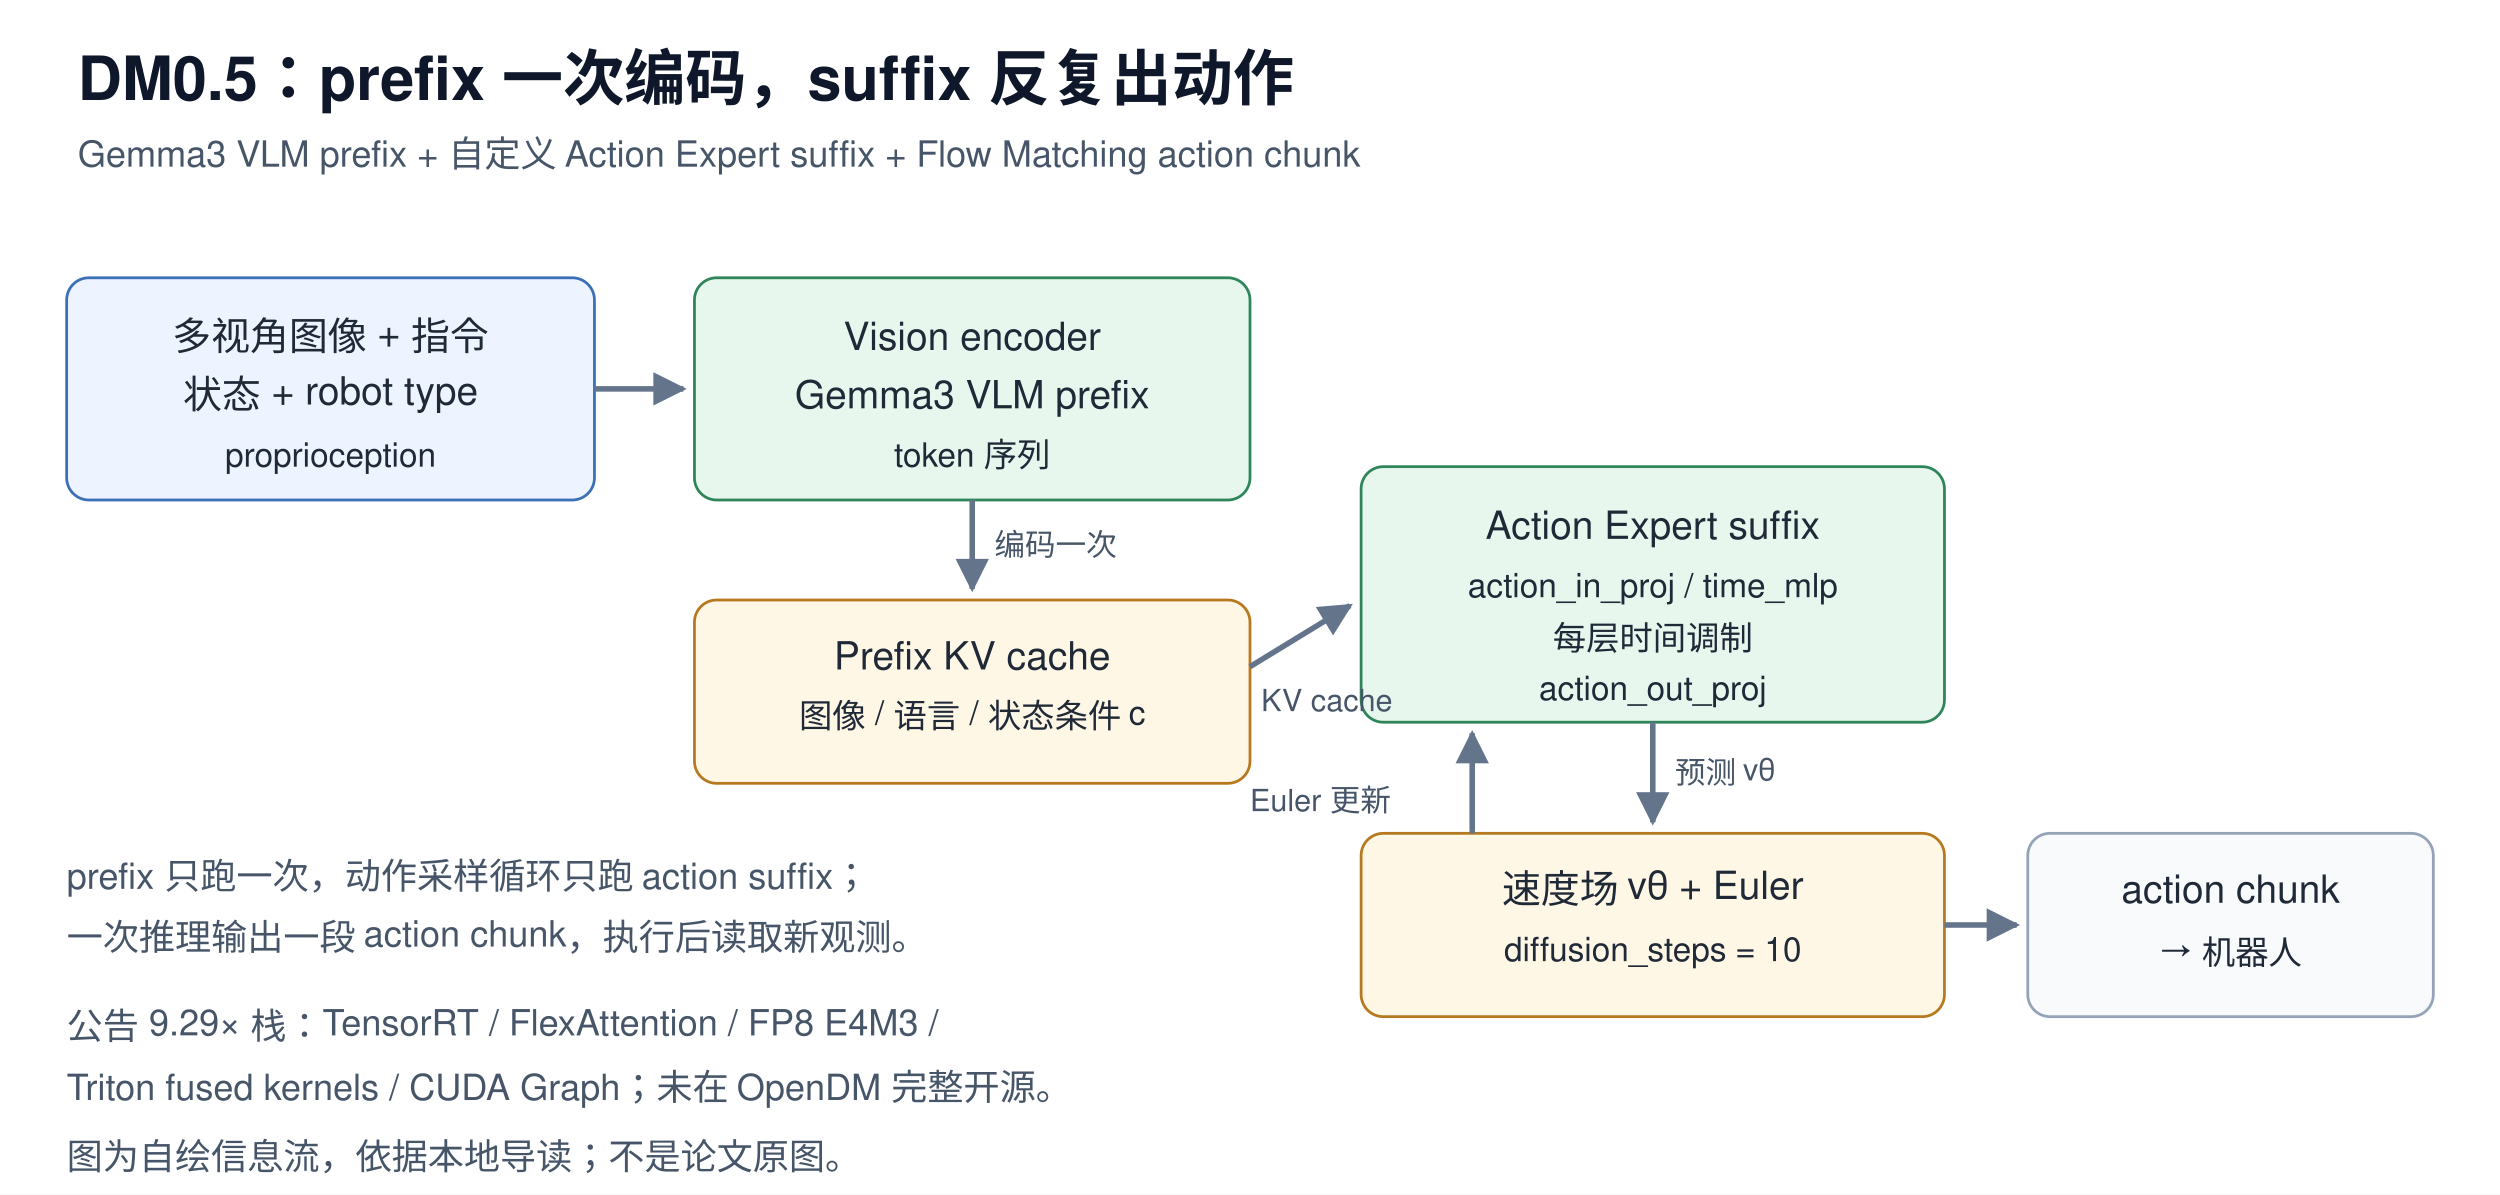
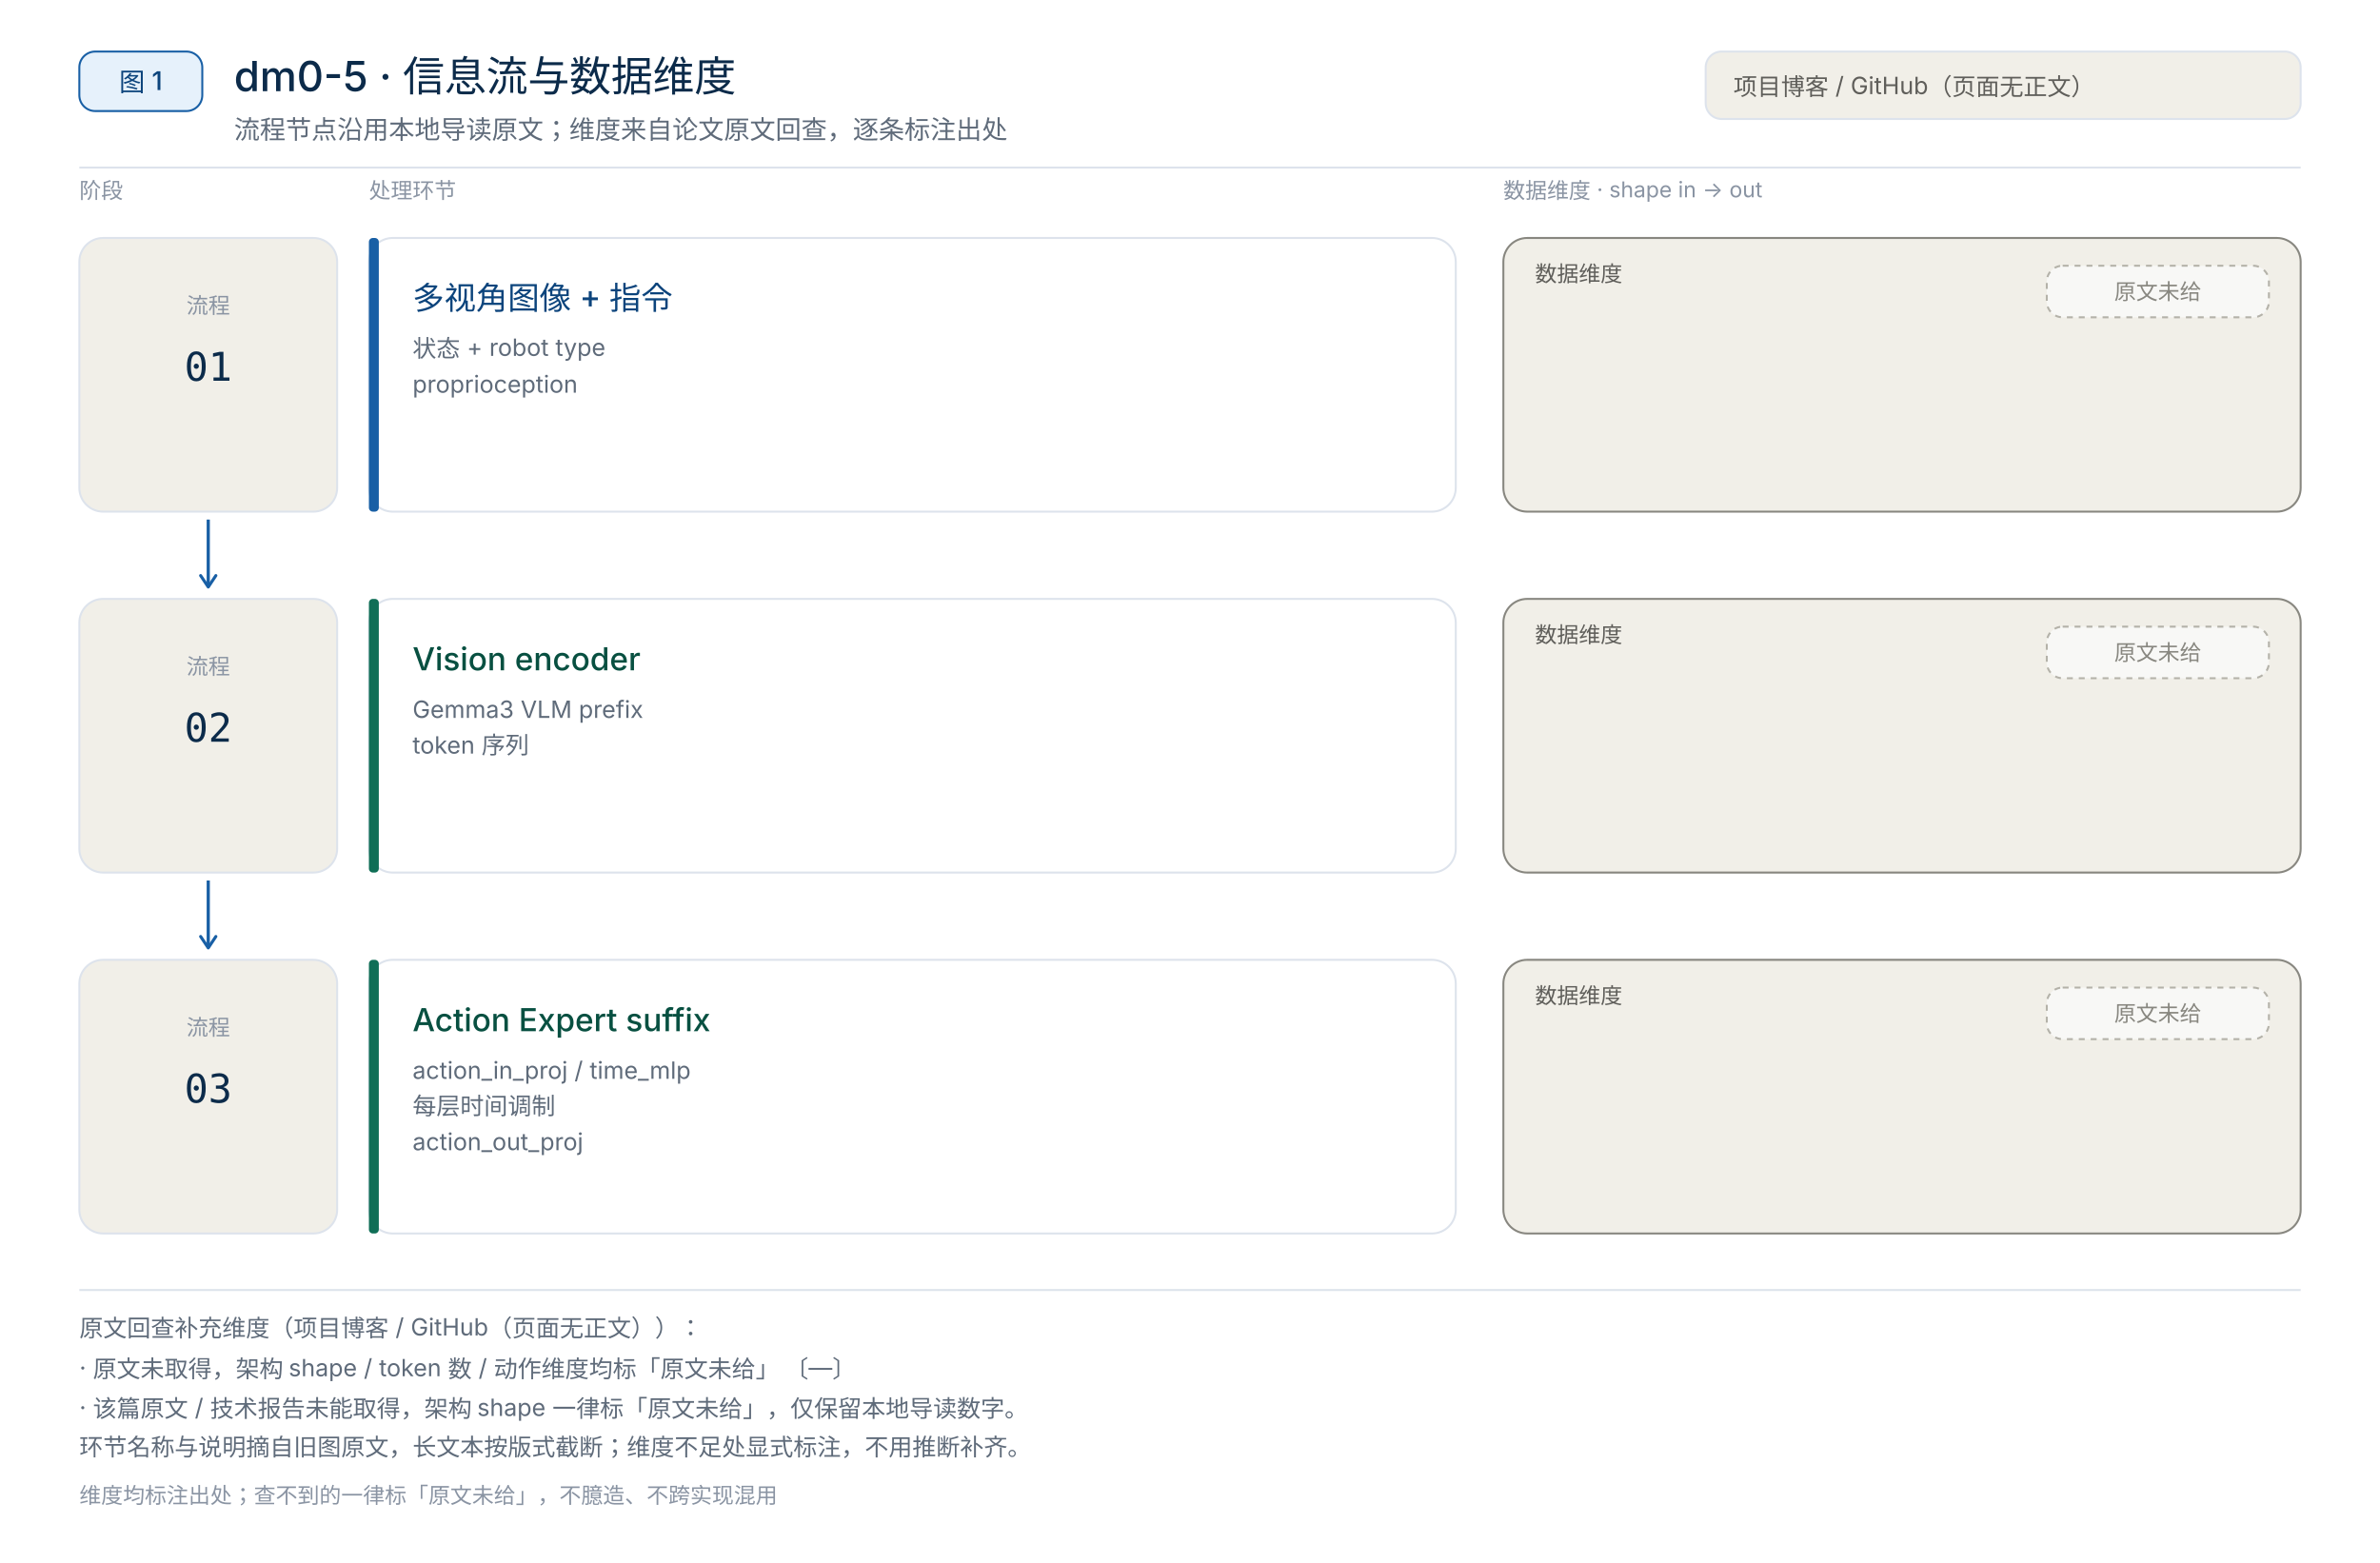
- <svg xmlns="http://www.w3.org/2000/svg" width="900" height="430" viewBox="0 0 900 430">
+ <svg xmlns="http://www.w3.org/2000/svg" width="1200" height="788" viewBox="0 0 1200 788" role="img">
  <defs>
-     <marker id="arrow" viewBox="0 0 10 10" refX="9" refY="5" markerWidth="6" markerHeight="6" orient="auto-start-reverse">
-       <path d="M 0 0 L 10 5 L 0 10 z" fill="#64748b" />
+     <marker id="arrow" viewBox="0 0 10 10" refX="8" refY="5" markerWidth="6" markerHeight="6" orient="auto-start-reverse">
+       <path d="M2 1L8 5L2 9" fill="none" stroke="#185FA5" stroke-width="1.6" stroke-linecap="round" stroke-linejoin="round" />
    </marker>
  </defs>
-   <rect width="900" height="430" fill="#ffffff" />
-   <text x="28" y="36" font-family="Helvetica, Arial, sans-serif" font-size="22" font-weight="bold" fill="#0f172a">DM0.5：prefix 一次编码，suffix 反复出动作</text>
-   <text x="28" y="60" font-family="Helvetica, Arial, sans-serif" font-size="13" fill="#475569">Gemma3 VLM prefix + 自定义 Action Expert suffix + Flow Matching action chunk</text>
-   <rect x="24" y="100" width="190" height="80" rx="8" fill="#eef4ff" stroke="#3b6fb6" />
-   <text x="119" y="126" font-family="Helvetica, Arial, sans-serif" font-size="14" text-anchor="middle" fill="#1f2937">多视角图像 + 指令</text>
-   <text x="119" y="147" font-family="Helvetica, Arial, sans-serif" font-size="14" text-anchor="middle" fill="#1f2937">状态 + robot type</text>
-   <text x="119" y="168" font-family="Helvetica, Arial, sans-serif" font-size="12" text-anchor="middle" fill="#1f2937">proprioception</text>
-   <rect x="250" y="100" width="200" height="80" rx="8" fill="#e8f7ee" stroke="#2f855a" />
-   <text x="350" y="126" font-family="Helvetica, Arial, sans-serif" font-size="14" text-anchor="middle" fill="#1f2937">Vision encoder</text>
-   <text x="350" y="147" font-family="Helvetica, Arial, sans-serif" font-size="14" text-anchor="middle" fill="#1f2937">Gemma3 VLM prefix</text>
-   <text x="350" y="168" font-family="Helvetica, Arial, sans-serif" font-size="12" text-anchor="middle" fill="#1f2937">token 序列</text>
-   <rect x="250" y="216" width="200" height="66" rx="8" fill="#fff7e6" stroke="#b7791f" />
-   <text x="350" y="241" font-family="Helvetica, Arial, sans-serif" font-size="14" text-anchor="middle" fill="#1f2937">Prefix KV cache</text>
-   <text x="350" y="262" font-family="Helvetica, Arial, sans-serif" font-size="12" text-anchor="middle" fill="#1f2937">图像 / 语言 / 状态条件 c</text>
-   <rect x="490" y="168" width="210" height="92" rx="8" fill="#e8f7ee" stroke="#2f855a" />
-   <text x="595" y="194" font-family="Helvetica, Arial, sans-serif" font-size="14" text-anchor="middle" fill="#1f2937">Action Expert suffix</text>
-   <text x="595" y="215" font-family="Helvetica, Arial, sans-serif" font-size="12" text-anchor="middle" fill="#1f2937">action_in_proj / time_mlp</text>
-   <text x="595" y="234" font-family="Helvetica, Arial, sans-serif" font-size="12" text-anchor="middle" fill="#1f2937">每层时间调制</text>
-   <text x="595" y="252" font-family="Helvetica, Arial, sans-serif" font-size="12" text-anchor="middle" fill="#1f2937">action_out_proj</text>
-   <rect x="490" y="300" width="210" height="66" rx="8" fill="#fff7e6" stroke="#b7791f" />
-   <text x="595" y="325" font-family="Helvetica, Arial, sans-serif" font-size="14" text-anchor="middle" fill="#1f2937">速度场 vθ + Euler</text>
-   <text x="595" y="346" font-family="Helvetica, Arial, sans-serif" font-size="12" text-anchor="middle" fill="#1f2937">diffusion_steps = 10</text>
-   <rect x="730" y="300" width="146" height="66" rx="8" fill="#f8fafc" stroke="#94a3b8" />
-   <text x="803" y="325" font-family="Helvetica, Arial, sans-serif" font-size="14" text-anchor="middle" fill="#1f2937">action chunk</text>
-   <text x="803" y="346" font-family="Helvetica, Arial, sans-serif" font-size="12" text-anchor="middle" fill="#1f2937">→ 机器人</text>
-   <line x1="214" y1="140" x2="246" y2="140" stroke="#64748b" stroke-width="2" marker-end="url(#arrow)" />
-   <line x1="350" y1="180" x2="350" y2="212" stroke="#64748b" stroke-width="2" marker-end="url(#arrow)" />
-   <text x="358" y="200" font-family="Helvetica, Arial, sans-serif" font-size="11" fill="#475569">编码一次</text>
-   <line x1="450" y1="240" x2="486" y2="218" stroke="#64748b" stroke-width="2" marker-end="url(#arrow)" />
-   <text x="454" y="256" font-family="Helvetica, Arial, sans-serif" font-size="11" fill="#475569">KV cache</text>
-   <line x1="595" y1="260" x2="595" y2="296" stroke="#64748b" stroke-width="2" marker-end="url(#arrow)" />
-   <text x="603" y="282" font-family="Helvetica, Arial, sans-serif" font-size="11" fill="#475569">预测 vθ</text>
-   <line x1="530" y1="300" x2="530" y2="264" stroke="#64748b" stroke-width="2" marker-end="url(#arrow)" />
-   <text x="450" y="292" font-family="Helvetica, Arial, sans-serif" font-size="11" fill="#475569">Euler 更新</text>
-   <line x1="700" y1="333" x2="726" y2="333" stroke="#64748b" stroke-width="2" marker-end="url(#arrow)" />
-   <text x="24" y="320" font-family="Helvetica, Arial, sans-serif" font-size="13" fill="#475569">prefix 只跑一次，动作采样循环只跑 action suffix；</text>
-   <text x="24" y="342" font-family="Helvetica, Arial, sans-serif" font-size="13" fill="#475569">一次推理输出一段 action chunk，执行后读取新观测。</text>
-   <text x="24" y="374" font-family="Helvetica, Arial, sans-serif" font-size="13" fill="#475569">公告 9.29× 栈：TensorRT / FlexAttention / FP8 E4M3 /</text>
-   <text x="24" y="396" font-family="Helvetica, Arial, sans-serif" font-size="13" fill="#475569">Triton fused kernels / CUDA Graph；未在 OpenDM 完整开源。</text>
-   <text x="24" y="421" font-family="Helvetica, Arial, sans-serif" font-size="13" fill="#475569">图为自绘信息流，依据本地导读；不是论文原图。</text>
+   <rect x="0" y="0" width="1200" height="788" rx="0" fill="#FFFFFF" stroke="#FFFFFF" stroke-width="1" />
+   <text x="118" y="46" font-family="-apple-system,BlinkMacSystemFont,'PingFang SC','Microsoft YaHei',sans-serif" font-size="21" font-weight="500" fill="#0C2B4A" text-anchor="start">dm0-5 · 信息流与数据维度</text>
+   <text x="118" y="70" font-family="-apple-system,BlinkMacSystemFont,'PingFang SC','Microsoft YaHei',sans-serif" font-size="13" font-weight="400" fill="#5F6B7A" text-anchor="start">流程节点沿用本地导读原文；维度来自论文原文回查，逐条标注出处</text>
+   <rect x="40" y="84" width="1120" height="1" rx="0" fill="#DDE3EC" stroke="#DDE3EC" stroke-width="0" />
+   <rect x="860" y="26" width="300" height="34" rx="8" fill="#F1EFE8" stroke="#DDE3EC" stroke-width="1" />
+   <text x="874" y="48" font-family="-apple-system,BlinkMacSystemFont,'PingFang SC','Microsoft YaHei',sans-serif" font-size="12" font-weight="400" fill="#5F5E5A" text-anchor="start">项目博客 / GitHub（页面无正文）</text>
+   <rect x="40" y="26" width="62" height="30" rx="8" fill="#E6F1FB" stroke="#185FA5" stroke-width="1" />
+   <text x="71" y="46" font-family="-apple-system,BlinkMacSystemFont,'PingFang SC','Microsoft YaHei',sans-serif" font-size="13" font-weight="500" fill="#0C447C" text-anchor="middle">图 1</text>
+   <text x="40" y="100" font-family="-apple-system,BlinkMacSystemFont,'PingFang SC','Microsoft YaHei',sans-serif" font-size="11" font-weight="400" fill="#8A94A3" text-anchor="start">阶段</text>
+   <text x="186" y="100" font-family="-apple-system,BlinkMacSystemFont,'PingFang SC','Microsoft YaHei',sans-serif" font-size="11" font-weight="400" fill="#8A94A3" text-anchor="start">处理环节</text>
+   <text x="758" y="100" font-family="-apple-system,BlinkMacSystemFont,'PingFang SC','Microsoft YaHei',sans-serif" font-size="11" font-weight="400" fill="#8A94A3" text-anchor="start">数据维度 · shape in → out</text>
+   <rect x="40" y="120" width="130" height="138" rx="12" fill="#F1EFE8" stroke="#DDE3EC" stroke-width="1" />
+   <text x="105" y="158" font-family="-apple-system,BlinkMacSystemFont,'PingFang SC','Microsoft YaHei',sans-serif" font-size="11" font-weight="400" fill="#8A94A3" text-anchor="middle">流程</text>
+   <text x="105" y="192" font-family="ui-monospace,SFMono-Regular,Menlo,Consolas,monospace" font-size="20" font-weight="500" fill="#0C2B4A" text-anchor="middle">01</text>
+   <rect x="186" y="120" width="548" height="138" rx="12" fill="#FFFFFF" stroke="#DDE3EC" stroke-width="1" />
+   <rect x="186" y="120" width="5" height="138" rx="2" fill="#185FA5" stroke="#185FA5" stroke-width="0" />
+   <text x="208" y="156" font-family="-apple-system,BlinkMacSystemFont,'PingFang SC','Microsoft YaHei',sans-serif" font-size="16" font-weight="500" fill="#0C447C" text-anchor="start">多视角图像 + 指令</text>
+   <text x="208" y="180" font-family="-apple-system,BlinkMacSystemFont,'PingFang SC','Microsoft YaHei',sans-serif" font-size="12" font-weight="400" fill="#5F6B7A" text-anchor="start">状态 + robot type</text>
+   <text x="208" y="198" font-family="-apple-system,BlinkMacSystemFont,'PingFang SC','Microsoft YaHei',sans-serif" font-size="12" font-weight="400" fill="#5F6B7A" text-anchor="start">proprioception</text>
+   <rect x="758" y="120" width="402" height="138" rx="12" fill="#F1EFE8" stroke="#888780" stroke-width="1" />
+   <text x="774" y="142" font-family="-apple-system,BlinkMacSystemFont,'PingFang SC','Microsoft YaHei',sans-serif" font-size="11" font-weight="500" fill="#5F5E5A" text-anchor="start">数据维度</text>
+   <rect x="1032" y="134" width="112" height="26" rx="8" fill="#F8F8F6" stroke="#B4B2A9" stroke-width="1" stroke-dasharray="3 3" />
+   <text x="1088" y="151" font-family="-apple-system,BlinkMacSystemFont,'PingFang SC','Microsoft YaHei',sans-serif" font-size="11" font-weight="400" fill="#888780" text-anchor="middle">原文未给</text>
+   <path d="M105 262 L105 296" fill="none" stroke="#185FA5" stroke-width="1.6" marker-end="url(#arrow)" />
+   <rect x="40" y="302" width="130" height="138" rx="12" fill="#F1EFE8" stroke="#DDE3EC" stroke-width="1" />
+   <text x="105" y="340" font-family="-apple-system,BlinkMacSystemFont,'PingFang SC','Microsoft YaHei',sans-serif" font-size="11" font-weight="400" fill="#8A94A3" text-anchor="middle">流程</text>
+   <text x="105" y="374" font-family="ui-monospace,SFMono-Regular,Menlo,Consolas,monospace" font-size="20" font-weight="500" fill="#0C2B4A" text-anchor="middle">02</text>
+   <rect x="186" y="302" width="548" height="138" rx="12" fill="#FFFFFF" stroke="#DDE3EC" stroke-width="1" />
+   <rect x="186" y="302" width="5" height="138" rx="2" fill="#0F6E56" stroke="#0F6E56" stroke-width="0" />
+   <text x="208" y="338" font-family="-apple-system,BlinkMacSystemFont,'PingFang SC','Microsoft YaHei',sans-serif" font-size="16" font-weight="500" fill="#085041" text-anchor="start">Vision encoder</text>
+   <text x="208" y="362" font-family="-apple-system,BlinkMacSystemFont,'PingFang SC','Microsoft YaHei',sans-serif" font-size="12" font-weight="400" fill="#5F6B7A" text-anchor="start">Gemma3 VLM prefix</text>
+   <text x="208" y="380" font-family="-apple-system,BlinkMacSystemFont,'PingFang SC','Microsoft YaHei',sans-serif" font-size="12" font-weight="400" fill="#5F6B7A" text-anchor="start">token 序列</text>
+   <rect x="758" y="302" width="402" height="138" rx="12" fill="#F1EFE8" stroke="#888780" stroke-width="1" />
+   <text x="774" y="324" font-family="-apple-system,BlinkMacSystemFont,'PingFang SC','Microsoft YaHei',sans-serif" font-size="11" font-weight="500" fill="#5F5E5A" text-anchor="start">数据维度</text>
+   <rect x="1032" y="316" width="112" height="26" rx="8" fill="#F8F8F6" stroke="#B4B2A9" stroke-width="1" stroke-dasharray="3 3" />
+   <text x="1088" y="333" font-family="-apple-system,BlinkMacSystemFont,'PingFang SC','Microsoft YaHei',sans-serif" font-size="11" font-weight="400" fill="#888780" text-anchor="middle">原文未给</text>
+   <path d="M105 444 L105 478" fill="none" stroke="#185FA5" stroke-width="1.6" marker-end="url(#arrow)" />
+   <rect x="40" y="484" width="130" height="138" rx="12" fill="#F1EFE8" stroke="#DDE3EC" stroke-width="1" />
+   <text x="105" y="522" font-family="-apple-system,BlinkMacSystemFont,'PingFang SC','Microsoft YaHei',sans-serif" font-size="11" font-weight="400" fill="#8A94A3" text-anchor="middle">流程</text>
+   <text x="105" y="556" font-family="ui-monospace,SFMono-Regular,Menlo,Consolas,monospace" font-size="20" font-weight="500" fill="#0C2B4A" text-anchor="middle">03</text>
+   <rect x="186" y="484" width="548" height="138" rx="12" fill="#FFFFFF" stroke="#DDE3EC" stroke-width="1" />
+   <rect x="186" y="484" width="5" height="138" rx="2" fill="#0F6E56" stroke="#0F6E56" stroke-width="0" />
+   <text x="208" y="520" font-family="-apple-system,BlinkMacSystemFont,'PingFang SC','Microsoft YaHei',sans-serif" font-size="16" font-weight="500" fill="#085041" text-anchor="start">Action Expert suffix</text>
+   <text x="208" y="544" font-family="-apple-system,BlinkMacSystemFont,'PingFang SC','Microsoft YaHei',sans-serif" font-size="12" font-weight="400" fill="#5F6B7A" text-anchor="start">action_in_proj / time_mlp</text>
+   <text x="208" y="562" font-family="-apple-system,BlinkMacSystemFont,'PingFang SC','Microsoft YaHei',sans-serif" font-size="12" font-weight="400" fill="#5F6B7A" text-anchor="start">每层时间调制</text>
+   <text x="208" y="580" font-family="-apple-system,BlinkMacSystemFont,'PingFang SC','Microsoft YaHei',sans-serif" font-size="12" font-weight="400" fill="#5F6B7A" text-anchor="start">action_out_proj</text>
+   <rect x="758" y="484" width="402" height="138" rx="12" fill="#F1EFE8" stroke="#888780" stroke-width="1" />
+   <text x="774" y="506" font-family="-apple-system,BlinkMacSystemFont,'PingFang SC','Microsoft YaHei',sans-serif" font-size="11" font-weight="500" fill="#5F5E5A" text-anchor="start">数据维度</text>
+   <rect x="1032" y="498" width="112" height="26" rx="8" fill="#F8F8F6" stroke="#B4B2A9" stroke-width="1" stroke-dasharray="3 3" />
+   <text x="1088" y="515" font-family="-apple-system,BlinkMacSystemFont,'PingFang SC','Microsoft YaHei',sans-serif" font-size="11" font-weight="400" fill="#888780" text-anchor="middle">原文未给</text>
+   <rect x="40" y="650" width="1120" height="1" rx="0" fill="#DDE3EC" stroke="#DDE3EC" stroke-width="0" />
+   <text x="40" y="674" font-family="-apple-system,BlinkMacSystemFont,'PingFang SC','Microsoft YaHei',sans-serif" font-size="12" font-weight="400" fill="#5F6B7A" text-anchor="start">原文回查补充维度（项目博客 / GitHub（页面无正文））：</text>
+   <text x="40" y="694" font-family="-apple-system,BlinkMacSystemFont,'PingFang SC','Microsoft YaHei',sans-serif" font-size="12" font-weight="400" fill="#5F6B7A" text-anchor="start">· 原文未取得，架构 shape / token 数 / 动作维度均标「原文未给」 〔—〕</text>
+   <text x="40" y="714" font-family="-apple-system,BlinkMacSystemFont,'PingFang SC','Microsoft YaHei',sans-serif" font-size="12" font-weight="400" fill="#5F6B7A" text-anchor="start">· 该篇原文 / 技术报告未能取得，架构 shape 一律标「原文未给」，仅保留本地导读数字。</text>
+   <text x="40" y="734" font-family="-apple-system,BlinkMacSystemFont,'PingFang SC','Microsoft YaHei',sans-serif" font-size="12" font-weight="400" fill="#5F6B7A" text-anchor="start">环节名称与说明摘自旧图原文，长文本按版式截断；维度不足处显式标注，不用推断补齐。</text>
+   <text x="40" y="758" font-family="-apple-system,BlinkMacSystemFont,'PingFang SC','Microsoft YaHei',sans-serif" font-size="11" font-weight="400" fill="#8A94A3" text-anchor="start">维度均标注出处；查不到的一律标「原文未给」，不臆造、不跨实现混用</text>
</svg>
